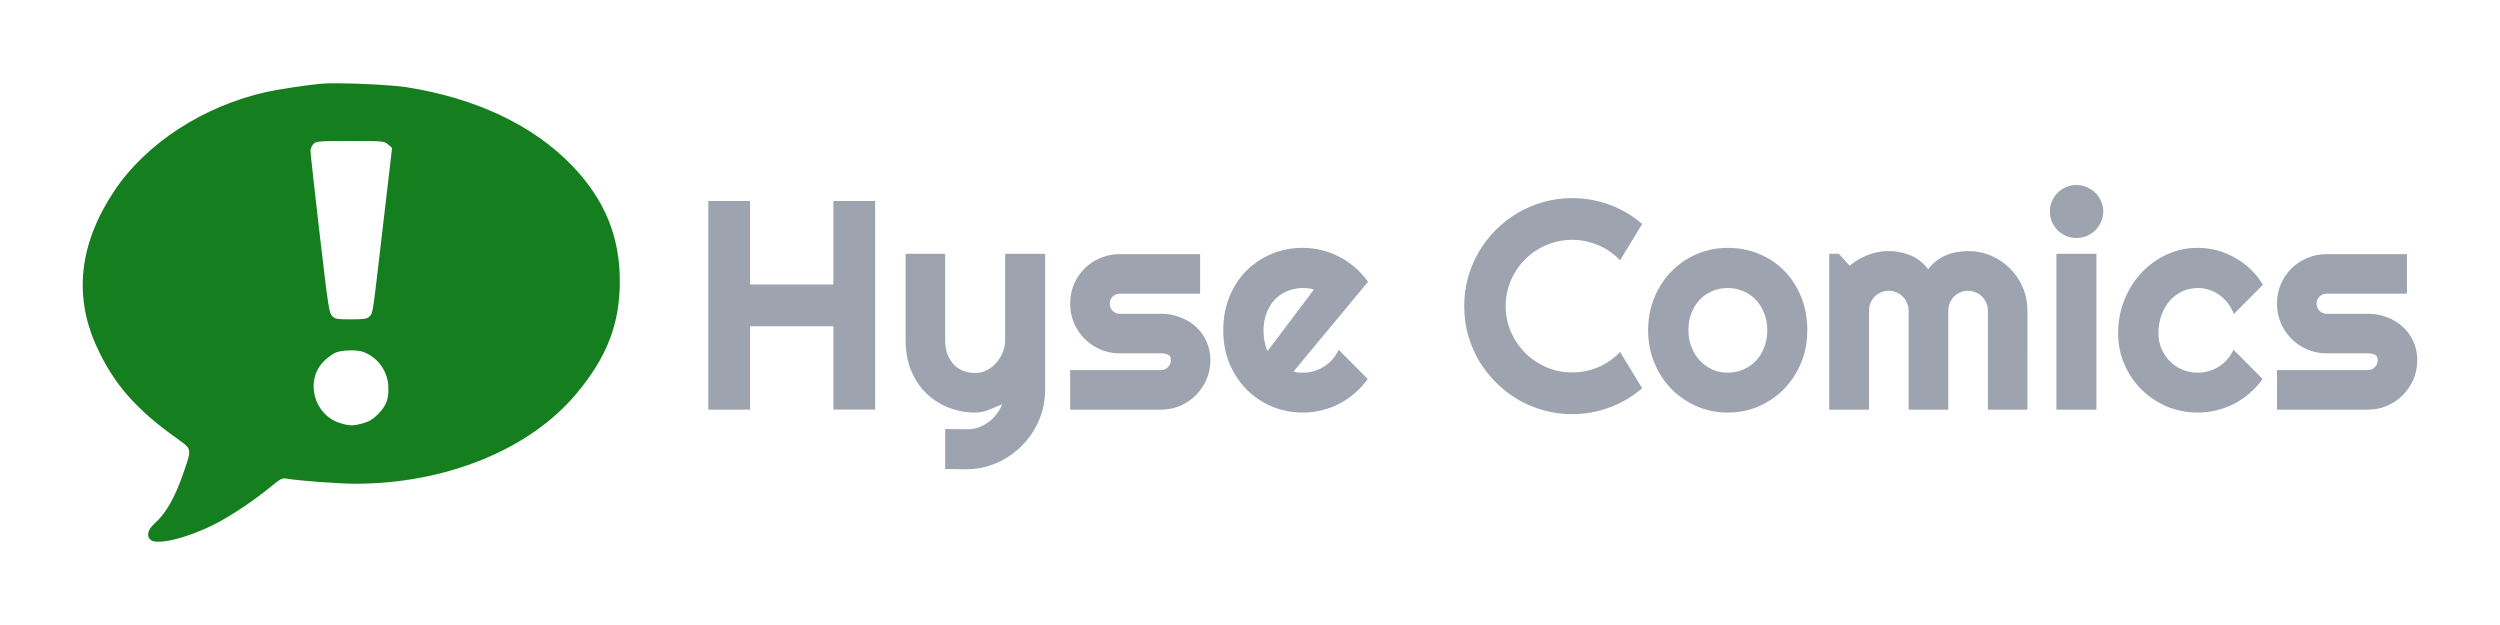
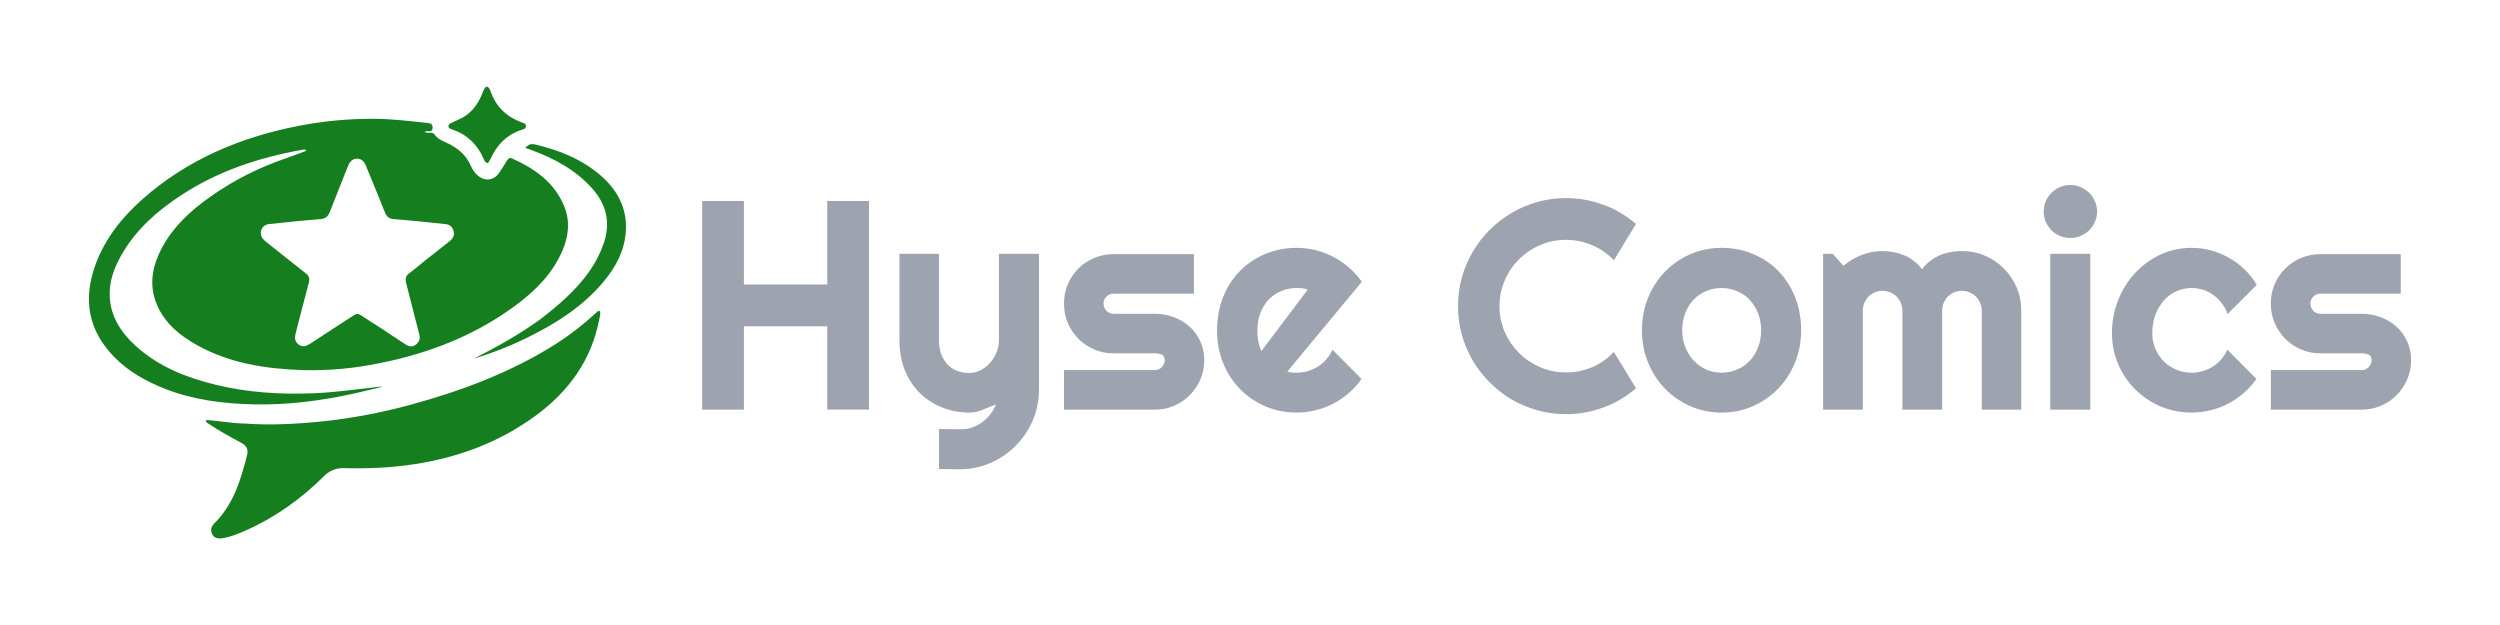
<svg xmlns="http://www.w3.org/2000/svg" viewBox="0 0 1024 256">
-   <path fill="#157f1f" d="M138.1 34.1c-3.03 0-5.54.06-7.06.23-7.35.8-16.96 2.26-21.73 3.31-25.96 5.74-49.58 21.1-62.58 40.68-14.2 21.38-16.64 42.64-7.28 63.33 7.01 15.5 16.12 25.94 33.19 38.07 5.9 4.2 5.87 4.08 2.94 12.72-3.8 11.21-7.43 17.7-12.38 22.1-2.72 2.44-3.32 5.1-1.5 6.6 2.69 2.24 14.9-.73 26.03-6.32 6.5-3.27 16.2-9.72 22.8-15.15 4.3-3.56 5.03-3.95 6.79-3.63 4.74.84 21.58 2.1 28.21 2.1 36.93 0 71.23-13.91 90.37-36.66 12.7-15.1 17.98-28.72 17.98-46.34 0-18.34-6.25-33.47-19.56-47.3-15.86-16.49-39.34-27.62-67.66-32.09-5.71-.9-19.48-1.62-28.56-1.64Zm5.35 23.66c13.67 0 13.87.01 15.5 1.41l1.65 1.42-1.3 11.1-3.74 31.94c-2.98 25.5-2.83 24.56-4.26 26-1.02 1-2.04 1.17-7.54 1.17-5.8 0-6.49-.12-7.72-1.36-1.24-1.26-1.62-3.72-5.11-33.65-2.07-17.77-3.76-33.05-3.76-33.96.01-.91.56-2.2 1.22-2.87 1.14-1.13 2.02-1.2 15.06-1.2zm-.36 85.77c2.2-.07 4.4.12 5.64.58a15.9 15.9 0 0 1 10.28 13.4c.43 5.39-.58 8.43-3.94 11.9-2.11 2.18-3.67 3.17-6.11 3.88-4.06 1.2-5.66 1.21-9.44.08-11.03-3.29-14.81-17.63-6.74-25.53 1.4-1.37 3.5-2.9 4.67-3.4 1.23-.54 3.43-.85 5.64-.91z" />
-   <path fill="#9ea3b0" d="M307.22 167.8h-17.1V82.32h17.1v34.2h34.15v-34.2h17.1v85.46h-17.1v-34.15h-34.15zm79.93 24.31v-16.39l9.06.12q2.38 0 4.59-.78 2.2-.77 4.05-2.14 1.9-1.37 3.34-3.28 1.43-1.85 2.32-4.05-2.68 1.13-5.48 2.26-2.74 1.14-5.55 1.14-5.9 0-11.08-2.1-5.19-2.08-9.12-5.9-3.87-3.87-6.14-9.35-2.2-5.54-2.2-12.4v-35.28h16.2v35.28q0 3.4.96 5.96 1.01 2.5 2.68 4.24 1.67 1.67 3.88 2.5 2.26.83 4.82.83 2.5 0 4.71-1.13 2.27-1.19 3.94-3.1 1.66-1.9 2.62-4.29.95-2.44.95-5v-35.29h16.4v55.79q-.07 6.73-2.63 12.63t-7.03 10.31q-4.41 4.41-10.31 6.98-5.9 2.56-12.64 2.56zm88.38-24.32h-37.19v-16.2h37.2q1.66 0 2.85-1.2 1.2-1.2 1.2-2.86 0-1.73-1.2-2.27-1.19-.53-2.86-.53h-16.92q-4.23 0-7.93-1.61-3.7-1.61-6.44-4.35-2.74-2.8-4.35-6.5-1.55-3.7-1.55-7.93 0-4.23 1.55-7.92 1.61-3.7 4.35-6.44 2.74-2.74 6.44-4.29 3.7-1.6 7.93-1.6h32.96v16.2H458.6q-1.67 0-2.86 1.2-1.2 1.19-1.2 2.85 0 1.73 1.2 2.98 1.19 1.2 2.86 1.2h16.92q4.17 0 7.87 1.43 3.7 1.37 6.44 3.87t4.35 6.02q1.6 3.52 1.6 7.69 0 4.23-1.6 7.93-1.61 3.63-4.35 6.43-2.74 2.74-6.44 4.35-3.7 1.55-7.87 1.55zm54.3-15.61q.95.3 1.9.42.96.05 1.91.05 2.39 0 4.6-.65 2.2-.66 4.1-1.85 1.97-1.25 3.46-2.98 1.55-1.79 2.5-3.93l11.92 11.98q-2.26 3.22-5.24 5.78-2.92 2.56-6.38 4.35-3.4 1.79-7.2 2.68-3.76.96-7.76.96-6.73 0-12.7-2.5-5.9-2.51-10.36-6.98-4.41-4.47-6.98-10.61-2.56-6.2-2.56-13.59 0-7.57 2.56-13.83 2.57-6.25 6.98-10.66 4.47-4.41 10.37-6.86 5.96-2.44 12.7-2.44 3.99 0 7.8.95 3.81.96 7.21 2.74 3.46 1.8 6.44 4.41 2.98 2.57 5.24 5.79zm8.34-33.56q-1.13-.41-2.26-.53-1.08-.12-2.27-.12-3.33 0-6.31 1.25-2.93 1.2-5.13 3.46-2.15 2.26-3.4 5.48-1.25 3.16-1.25 7.15 0 .9.06 2.03.12 1.13.3 2.32.24 1.13.53 2.2.3 1.08.78 1.91zm134.46 40.41q-5.96 5.13-13.35 7.87-7.4 2.74-15.32 2.74-6.08 0-11.74-1.6-5.6-1.56-10.55-4.42-4.89-2.92-8.94-6.97t-6.97-8.94q-2.86-4.95-4.47-10.55-1.55-5.66-1.55-11.74t1.55-11.74q1.6-5.67 4.47-10.55 2.92-4.95 6.97-9t8.94-6.92q4.95-2.92 10.55-4.47 5.66-1.6 11.74-1.6 7.93 0 15.32 2.74 7.39 2.68 13.35 7.86l-9.06 14.9q-3.76-4.05-8.88-6.2-5.13-2.2-10.73-2.2-5.66 0-10.6 2.15-4.95 2.14-8.65 5.84-3.7 3.63-5.84 8.64-2.15 4.95-2.15 10.55 0 5.6 2.15 10.55 2.15 4.88 5.84 8.58 3.7 3.7 8.64 5.84 4.95 2.15 10.61 2.15 5.6 0 10.73-2.15 5.12-2.2 8.88-6.26zm67.64-23.72q0 7.15-2.56 13.35-2.56 6.14-6.97 10.67-4.41 4.47-10.37 7.1-5.9 2.56-12.7 2.56-6.73 0-12.7-2.57-5.9-2.62-10.36-7.09-4.41-4.53-6.97-10.67-2.57-6.2-2.57-13.35 0-7.27 2.57-13.47 2.56-6.2 6.97-10.67 4.47-4.53 10.37-7.09 5.96-2.56 12.7-2.56 6.79 0 12.69 2.44 5.96 2.39 10.37 6.86 4.4 4.4 6.97 10.66 2.56 6.2 2.56 13.83zm-16.39 0q0-3.93-1.3-7.1-1.26-3.2-3.46-5.47-2.2-2.33-5.19-3.52-2.92-1.25-6.26-1.25-3.33 0-6.31 1.25-2.92 1.2-5.13 3.52-2.15 2.26-3.4 5.48-1.25 3.16-1.25 7.1 0 3.69 1.25 6.85 1.25 3.15 3.4 5.48 2.2 2.32 5.13 3.7 2.98 1.3 6.31 1.3 3.34 0 6.26-1.25 2.98-1.25 5.19-3.51 2.2-2.27 3.45-5.49 1.31-3.21 1.31-7.09zm106.57 32.48h-16.21v-40.52q0-1.67-.66-3.16-.6-1.5-1.73-2.63t-2.62-1.72q-1.49-.66-3.16-.66-1.67 0-3.16.66-1.43.6-2.56 1.72-1.07 1.14-1.73 2.63-.6 1.49-.6 3.16v40.52h-16.26v-40.52q0-1.67-.66-3.16-.6-1.5-1.73-2.63t-2.62-1.72q-1.5-.66-3.16-.66-1.67 0-3.16.66-1.43.6-2.56 1.72-1.07 1.14-1.73 2.63-.6 1.49-.6 3.16v40.52h-16.27v-63.83h3.94l4.4 4.89q3.4-2.86 7.46-4.41 4.11-1.61 8.52-1.61 4.47 0 8.7 1.67 4.3 1.67 7.51 5.78 1.5-2.03 3.4-3.46 1.9-1.43 4-2.32 2.14-.9 4.4-1.25 2.27-.42 4.47-.42 5.07 0 9.48 1.9 4.47 1.91 7.75 5.25 3.33 3.28 5.24 7.75 1.9 4.47 1.9 9.54zm31.05-81.17q0 2.26-.9 4.23-.83 1.97-2.32 3.46-1.49 1.43-3.51 2.32-1.97.84-4.24.84-2.26 0-4.29-.84-1.96-.9-3.45-2.32-1.43-1.5-2.33-3.46-.83-1.97-.83-4.23 0-2.2.83-4.17.9-2.03 2.33-3.46 1.49-1.49 3.45-2.32 2.03-.9 4.3-.9 2.26 0 4.23.9 2.02.83 3.51 2.32 1.5 1.43 2.33 3.46.89 1.96.89 4.17zm-2.8 81.17h-16.4v-63.83h16.4zm68.18-51.13-11.92 11.98q-.9-2.5-2.44-4.47-1.55-2.03-3.52-3.4-1.9-1.37-4.17-2.09-2.27-.71-4.65-.71-3.34 0-6.32 1.37-2.92 1.37-5.12 3.87-2.15 2.45-3.4 5.84-1.25 3.4-1.25 7.51 0 3.34 1.25 6.26t3.4 5.13q2.2 2.2 5.12 3.45 2.98 1.25 6.32 1.25 2.38 0 4.59-.65 2.2-.66 4.11-1.85 1.97-1.25 3.46-2.98 1.55-1.79 2.5-3.93l11.92 11.98q-2.26 3.22-5.24 5.78-2.92 2.56-6.38 4.35-3.4 1.79-7.21 2.68-3.76.96-7.75.96-6.73 0-12.7-2.5-5.9-2.57-10.36-6.98-4.42-4.41-6.98-10.31-2.56-5.9-2.56-12.64 0-7.33 2.56-13.7 2.56-6.38 6.98-11.1 4.47-4.76 10.37-7.5 5.96-2.74 12.69-2.74 4 0 7.8 1.01 3.88 1.01 7.34 2.98 3.51 1.9 6.44 4.71 2.98 2.8 5.12 6.44zm42.97 51.13h-37.19v-16.2h37.2q1.66 0 2.85-1.2 1.2-1.2 1.2-2.86 0-1.73-1.2-2.27-1.19-.53-2.86-.53h-16.92q-4.24 0-7.93-1.61-3.7-1.61-6.44-4.35-2.74-2.8-4.35-6.5-1.55-3.7-1.55-7.93 0-4.23 1.55-7.92 1.61-3.7 4.35-6.44 2.74-2.74 6.44-4.29 3.7-1.6 7.93-1.6h32.95v16.2h-32.95q-1.67 0-2.86 1.2-1.2 1.19-1.2 2.85 0 1.73 1.2 2.98 1.19 1.2 2.86 1.2h16.92q4.17 0 7.87 1.43 3.7 1.37 6.44 3.87t4.35 6.02q1.6 3.52 1.6 7.69 0 4.23-1.6 7.93-1.61 3.63-4.35 6.43-2.75 2.74-6.44 4.35-3.7 1.55-7.87 1.55z" />
+   <path fill="#9ea3b0" d="M304.7 167.8h-17.1V82.32h17.1v34.2h34.14v-34.2h17.1v85.46h-17.1v-34.15H304.7zm79.92 24.31v-16.39l9.06.12q2.38 0 4.6-.78 2.2-.77 4.04-2.14 1.9-1.37 3.34-3.28 1.43-1.85 2.32-4.05-2.68 1.13-5.48 2.26-2.74 1.14-5.55 1.14-5.9 0-11.08-2.1-5.19-2.08-9.12-5.9-3.87-3.87-6.14-9.35-2.2-5.54-2.2-12.4v-35.28h16.2v35.28q0 3.4.96 5.96 1.01 2.5 2.68 4.24 1.67 1.67 3.88 2.5 2.26.83 4.82.83 2.5 0 4.71-1.13 2.27-1.19 3.94-3.1 1.66-1.9 2.62-4.29.95-2.44.95-5v-35.29h16.4v55.79q-.07 6.73-2.63 12.63t-7.03 10.31q-4.4 4.41-10.3 6.98-5.9 2.56-12.65 2.56zM473 167.79h-37.19v-16.2h37.2q1.66 0 2.85-1.2t1.2-2.86q0-1.73-1.2-2.27-1.19-.53-2.86-.53h-16.92q-4.23 0-7.93-1.61t-6.44-4.35q-2.74-2.8-4.35-6.5-1.55-3.7-1.55-7.93t1.55-7.92q1.61-3.7 4.35-6.44t6.44-4.29q3.7-1.6 7.93-1.6h32.96v16.2h-32.97q-1.67 0-2.86 1.2-1.2 1.19-1.2 2.85 0 1.73 1.2 2.98 1.2 1.2 2.86 1.2H473q4.17 0 7.87 1.43 3.7 1.37 6.44 3.87t4.35 6.02 1.6 7.69q0 4.23-1.6 7.93-1.6 3.63-4.35 6.43-2.74 2.74-6.44 4.35-3.7 1.55-7.87 1.55zm54.3-15.61q.95.3 1.9.42.96.05 1.91.05 2.4 0 4.6-.65 2.2-.66 4.1-1.85 1.97-1.25 3.46-2.98 1.55-1.79 2.5-3.93l11.92 11.98q-2.26 3.22-5.24 5.78-2.92 2.56-6.38 4.35-3.4 1.79-7.2 2.68-3.76.96-7.76.96-6.73 0-12.7-2.5-5.9-2.51-10.36-6.98-4.4-4.47-6.98-10.61-2.56-6.2-2.56-13.59 0-7.57 2.56-13.83t6.98-10.66q4.47-4.41 10.37-6.86 5.96-2.44 12.7-2.44 4 0 7.8.95 3.81.96 7.21 2.74 3.46 1.8 6.44 4.41 2.98 2.57 5.24 5.79zm8.34-33.56q-1.13-.41-2.26-.53-1.08-.12-2.27-.12-3.33 0-6.3 1.25-2.94 1.2-5.14 3.46-2.15 2.26-3.4 5.48-1.25 3.16-1.25 7.15 0 .9.06 2.03.12 1.13.3 2.32.24 1.13.53 2.2t.78 1.91zm134.46 40.41q-5.96 5.13-13.35 7.87-7.4 2.74-15.32 2.74-6.08 0-11.74-1.6-5.6-1.56-10.55-4.42-4.89-2.92-8.94-6.97t-6.97-8.94q-2.86-4.95-4.47-10.55-1.55-5.66-1.55-11.74t1.55-11.74q1.6-5.67 4.47-10.55 2.92-4.95 6.97-9t8.94-6.92q4.95-2.92 10.55-4.47 5.66-1.6 11.74-1.6 7.93 0 15.32 2.74 7.4 2.68 13.35 7.86l-9.06 14.9q-3.76-4.05-8.88-6.2-5.13-2.2-10.73-2.2-5.66 0-10.6 2.15-4.95 2.14-8.65 5.84-3.7 3.63-5.84 8.64-2.15 4.95-2.15 10.55t2.15 10.55q2.15 4.88 5.84 8.58 3.7 3.7 8.64 5.84 4.95 2.15 10.61 2.15 5.6 0 10.73-2.15 5.12-2.2 8.88-6.26zm67.64-23.72q0 7.15-2.56 13.35-2.56 6.14-6.97 10.67-4.4 4.47-10.37 7.1-5.9 2.56-12.7 2.56-6.73 0-12.7-2.57-5.9-2.62-10.36-7.09-4.4-4.53-6.97-10.67-2.57-6.2-2.57-13.35 0-7.27 2.57-13.47t6.97-10.67q4.47-4.53 10.37-7.09 5.96-2.56 12.7-2.56 6.8 0 12.7 2.44 5.95 2.39 10.36 6.86 4.4 4.4 6.97 10.66 2.56 6.2 2.56 13.83m-16.39 0q0-3.93-1.3-7.1-1.26-3.2-3.46-5.47-2.2-2.33-5.19-3.52-2.92-1.25-6.26-1.25t-6.3 1.25q-2.93 1.2-5.14 3.52-2.15 2.26-3.4 5.48-1.25 3.16-1.25 7.1 0 3.69 1.25 6.85t3.4 5.48q2.2 2.32 5.13 3.7 2.98 1.3 6.31 1.3 3.34 0 6.26-1.25 2.98-1.25 5.2-3.51 2.2-2.27 3.44-5.49 1.31-3.21 1.31-7.09m106.57 32.48h-16.2v-40.52q0-1.67-.67-3.16-.6-1.5-1.73-2.63t-2.62-1.72q-1.49-.66-3.16-.66t-3.16.66q-1.43.6-2.56 1.72-1.07 1.14-1.73 2.63-.6 1.49-.6 3.16v40.52h-16.26v-40.52q0-1.67-.66-3.16-.6-1.5-1.73-2.63t-2.62-1.72q-1.5-.66-3.16-.66t-3.16.66q-1.43.6-2.56 1.72-1.07 1.14-1.73 2.63-.6 1.49-.6 3.16v40.52h-16.27v-63.83h3.94l4.4 4.89q3.4-2.86 7.46-4.41 4.11-1.61 8.52-1.61 4.47 0 8.7 1.67 4.3 1.67 7.51 5.78 1.5-2.03 3.4-3.46t4-2.32q2.14-.9 4.4-1.25 2.27-.42 4.47-.42 5.07 0 9.48 1.9 4.47 1.91 7.75 5.25 3.33 3.28 5.24 7.75 1.9 4.47 1.9 9.54zm31.05-81.17q0 2.26-.9 4.23-.83 1.97-2.32 3.46-1.49 1.43-3.5 2.32-1.98.84-4.25.84-2.26 0-4.29-.84-1.96-.9-3.45-2.32-1.43-1.5-2.33-3.46-.83-1.97-.83-4.23 0-2.2.83-4.17.9-2.03 2.33-3.46 1.5-1.49 3.45-2.32 2.03-.9 4.3-.9 2.26 0 4.23.9 2.02.83 3.51 2.32 1.5 1.43 2.33 3.46.9 1.96.9 4.17m-2.8 81.17h-16.4v-63.83h16.4zm68.18-51.13-11.92 11.98q-.9-2.5-2.44-4.47-1.55-2.03-3.52-3.4-1.9-1.37-4.17-2.09t-4.65-.71q-3.34 0-6.32 1.37-2.92 1.37-5.12 3.87-2.15 2.45-3.4 5.84-1.25 3.4-1.25 7.51 0 3.34 1.25 6.26t3.4 5.13q2.2 2.2 5.12 3.45 2.98 1.25 6.32 1.25 2.38 0 4.6-.65 2.2-.66 4.1-1.85 1.97-1.25 3.46-2.98 1.55-1.79 2.5-3.93l11.92 11.98q-2.26 3.22-5.24 5.78-2.92 2.56-6.38 4.35-3.4 1.79-7.2 2.68-3.77.96-7.76.96-6.73 0-12.7-2.5-5.9-2.57-10.36-6.98-4.42-4.41-6.98-10.31t-2.56-12.64q0-7.33 2.56-13.7 2.56-6.38 6.98-11.1 4.47-4.76 10.37-7.5 5.96-2.74 12.7-2.74 4 0 7.8 1.01 3.87 1.01 7.33 2.98 3.51 1.9 6.44 4.71 2.98 2.8 5.12 6.44m42.97 51.13h-37.19v-16.2h37.2q1.66 0 2.85-1.2t1.2-2.86q0-1.73-1.2-2.27-1.19-.53-2.86-.53H950.4q-4.24 0-7.93-1.61-3.7-1.61-6.44-4.35-2.74-2.8-4.35-6.5-1.55-3.7-1.55-7.93t1.55-7.92q1.61-3.7 4.35-6.44t6.44-4.29q3.7-1.6 7.93-1.6h32.95v16.2H950.4q-1.67 0-2.86 1.2-1.2 1.19-1.2 2.85 0 1.73 1.2 2.98 1.2 1.2 2.86 1.2h16.92q4.17 0 7.87 1.43 3.7 1.37 6.44 3.87t4.35 6.02 1.6 7.69q0 4.23-1.6 7.93-1.6 3.63-4.35 6.43-2.75 2.74-6.44 4.35-3.7 1.55-7.87 1.55" />
+   <path fill="#157f1f" d="M199.34 35.46c-1.12.6-1.38 1.81-1.8 2.85-1.97 4.83-4.92 8.7-9.9 10.75-.88.36-1.73.82-2.6 1.22-.64.3-1.37.57-1.37 1.37-.01.82.72 1.1 1.38 1.33 6.17 2.04 10.45 6.11 13.04 12.05.31.7.59 1.58 1.58 1.77.17-.12.39-.2.49-.37q.5-.78.9-1.62c2.56-5.55 6.5-9.61 12.42-11.57.8-.27 1.93-.5 1.96-1.57.04-1.11-1.1-1.3-1.9-1.6-6.16-2.3-10.47-6.4-12.7-12.98-.35-.65-.55-1.43-1.5-1.63m-45.82 13.21q-15.61-.12-30.96 2.84c-23.94 4.63-45.8 13.78-64.23 30.1-8.4 7.45-15.3 16.1-19.2 26.75-5.26 14.3-3 27.19 7.96 38.17 5.75 5.76 12.7 9.62 20.17 12.6 11.75 4.66 24.08 6.21 36.59 6.5 13.68.31 27.17-1.4 40.52-4.3 4.1-.88 8.18-1.94 12.26-2.92-1.36-.16-2.62.17-3.9.32-8.13.93-16.23 2.04-24.43 2.36-13.48.53-26.83-.3-39.94-3.49-11.89-2.89-23.15-7.31-32.42-15.6-6.74-6.03-11.4-13.27-10.99-22.8.25-5.58 2.36-10.6 5.13-15.33 5.86-10.05 14.38-17.49 23.96-23.8C89.3 70.03 106.25 64.45 124.1 61.3c.43-.08.94-.28 1.4.48l-12.8 4.65a121 121 0 0 0-29.53 16.32c-7.6 5.78-14.13 12.52-18.11 21.35-3.06 6.79-3.77 13.76-.74 20.8 3.26 7.59 9.28 12.5 16.26 16.4 13.46 7.53 28.24 9.78 43.35 10.29a137 137 0 0 0 31.57-2.84c20.71-4.14 39.98-11.68 56.9-24.57 7.6-5.78 14.1-12.55 17.95-21.47 2.55-5.9 3.25-11.99.8-18.06-3.99-9.94-12.09-15.56-21.43-19.76-1.08-.49-1.62.18-2.14 1.01-1.13 1.8-2.2 3.67-3.5 5.35-2.22 2.85-5.9 3-8.52.52a11 11 0 0 1-2.63-3.68c-2.04-4.81-5.76-7.76-10.4-9.79-1.7-.75-3.38-1.56-4.5-3.17-.43-.63-1.08-.77-1.8-.77-.71 0-1.47.2-2.42-.4.56-.13.8-.24 1.05-.24 1.06 0 2.27.42 2.33-1.4.06-1.6-.99-1.83-2.1-1.95-7.17-.78-14.36-1.64-21.58-1.7m64.26 10.36c-.86.06-1.52.5-2.68 1.52q1.32.44 2.56.9c9.4 3.47 18.08 8.12 24.87 15.7 5.8 6.46 7.63 13.85 4.87 22.2a44 44 0 0 1-5.83 11.56c-5.63 8.07-13 14.35-20.98 20.4-8.39 5.97-17.35 10.95-26.51 15.6a140 140 0 0 0 21.63-8.48c11.88-5.83 22.97-12.78 31.57-23.1 5.04-6.06 8.64-12.81 9.09-20.82.54-9.72-3.83-17.27-11.1-23.29-7.47-6.19-16.24-9.68-25.58-11.93a7 7 0 0 0-1.91-.26M146.09 65c2.2-.08 3.22 1.42 3.97 3.3 2.5 6.25 5.14 12.46 7.63 18.73.72 1.81 1.7 2.59 3.77 2.74 7.06.52 14.1 1.31 21.15 2.03 1.7.18 2.74 1.26 3.19 2.84.5 1.75-.37 3.13-1.65 4.16-3.3 2.69-6.7 5.29-10.17 8.01-2.14 1.73-4.1 3.48-6.23 5-1.54 1.1-1.85 2.38-1.4 4.1q2.46 9.58 4.9 19.18l.51 2c.46 1.65-.12 3-1.38 4.03-1.37 1.12-2.83.89-4.21-.01-3.63-2.38-7.23-4.8-10.86-7.17-2.54-1.65-5.13-3.22-7.64-4.92-.95-.64-1.68-.58-2.6.03-5.88 3.84-11.8 7.62-17.65 11.48-1.65 1.08-3.27 1.97-5.1.61-1.86-1.38-1.6-3.25-1.06-5.24 1.79-6.7 3.43-13.45 5.24-20.16.47-1.73.02-2.8-1.36-3.88-5.38-4.18-10.68-8.47-16.02-12.7-.88-.7-1.7-1.41-2.07-2.5a3.58 3.58 0 0 1 3.03-4.85c6.98-.74 13.95-1.52 20.94-2.03 2.22-.17 3.32-1.01 4.08-2.99 2.37-6.16 4.9-12.26 7.3-18.42.7-1.79 1.6-3.3 3.7-3.37m99.5 62.32c-.28.04-.52.01-.66.12q-.56.44-1.08.95a117 117 0 0 1-16.15 12.48c-18.56 11.74-38.87 19.3-59.94 25.03a228 228 0 0 1-43.04 7.36c-7.96.6-15.94.83-24.3.23-5.38-.04-10.69-1.17-16.1-1.45.05 1.16.77 1.28 1.24 1.6 4.22 2.87 8.7 5.3 13.2 7.7 2.2 1.17 3.03 2.79 2.44 5.1-2.62 10.18-5.6 20.2-13.4 27.91-1.23 1.23-1.8 2.83-.87 4.53.96 1.73 2.6 1.83 4.32 1.55 3.3-.53 6.35-1.8 9.37-3.14 12.1-5.35 22.7-12.95 32.05-22.23a10.8 10.8 0 0 1 8.48-3.3c9.71.23 19.39-.17 29-1.69 17.81-2.8 34.3-8.93 48.95-19.6 13.77-10.01 23.21-22.93 26.4-39.96.18-1.02.7-2.09.08-3.19" />
</svg>
